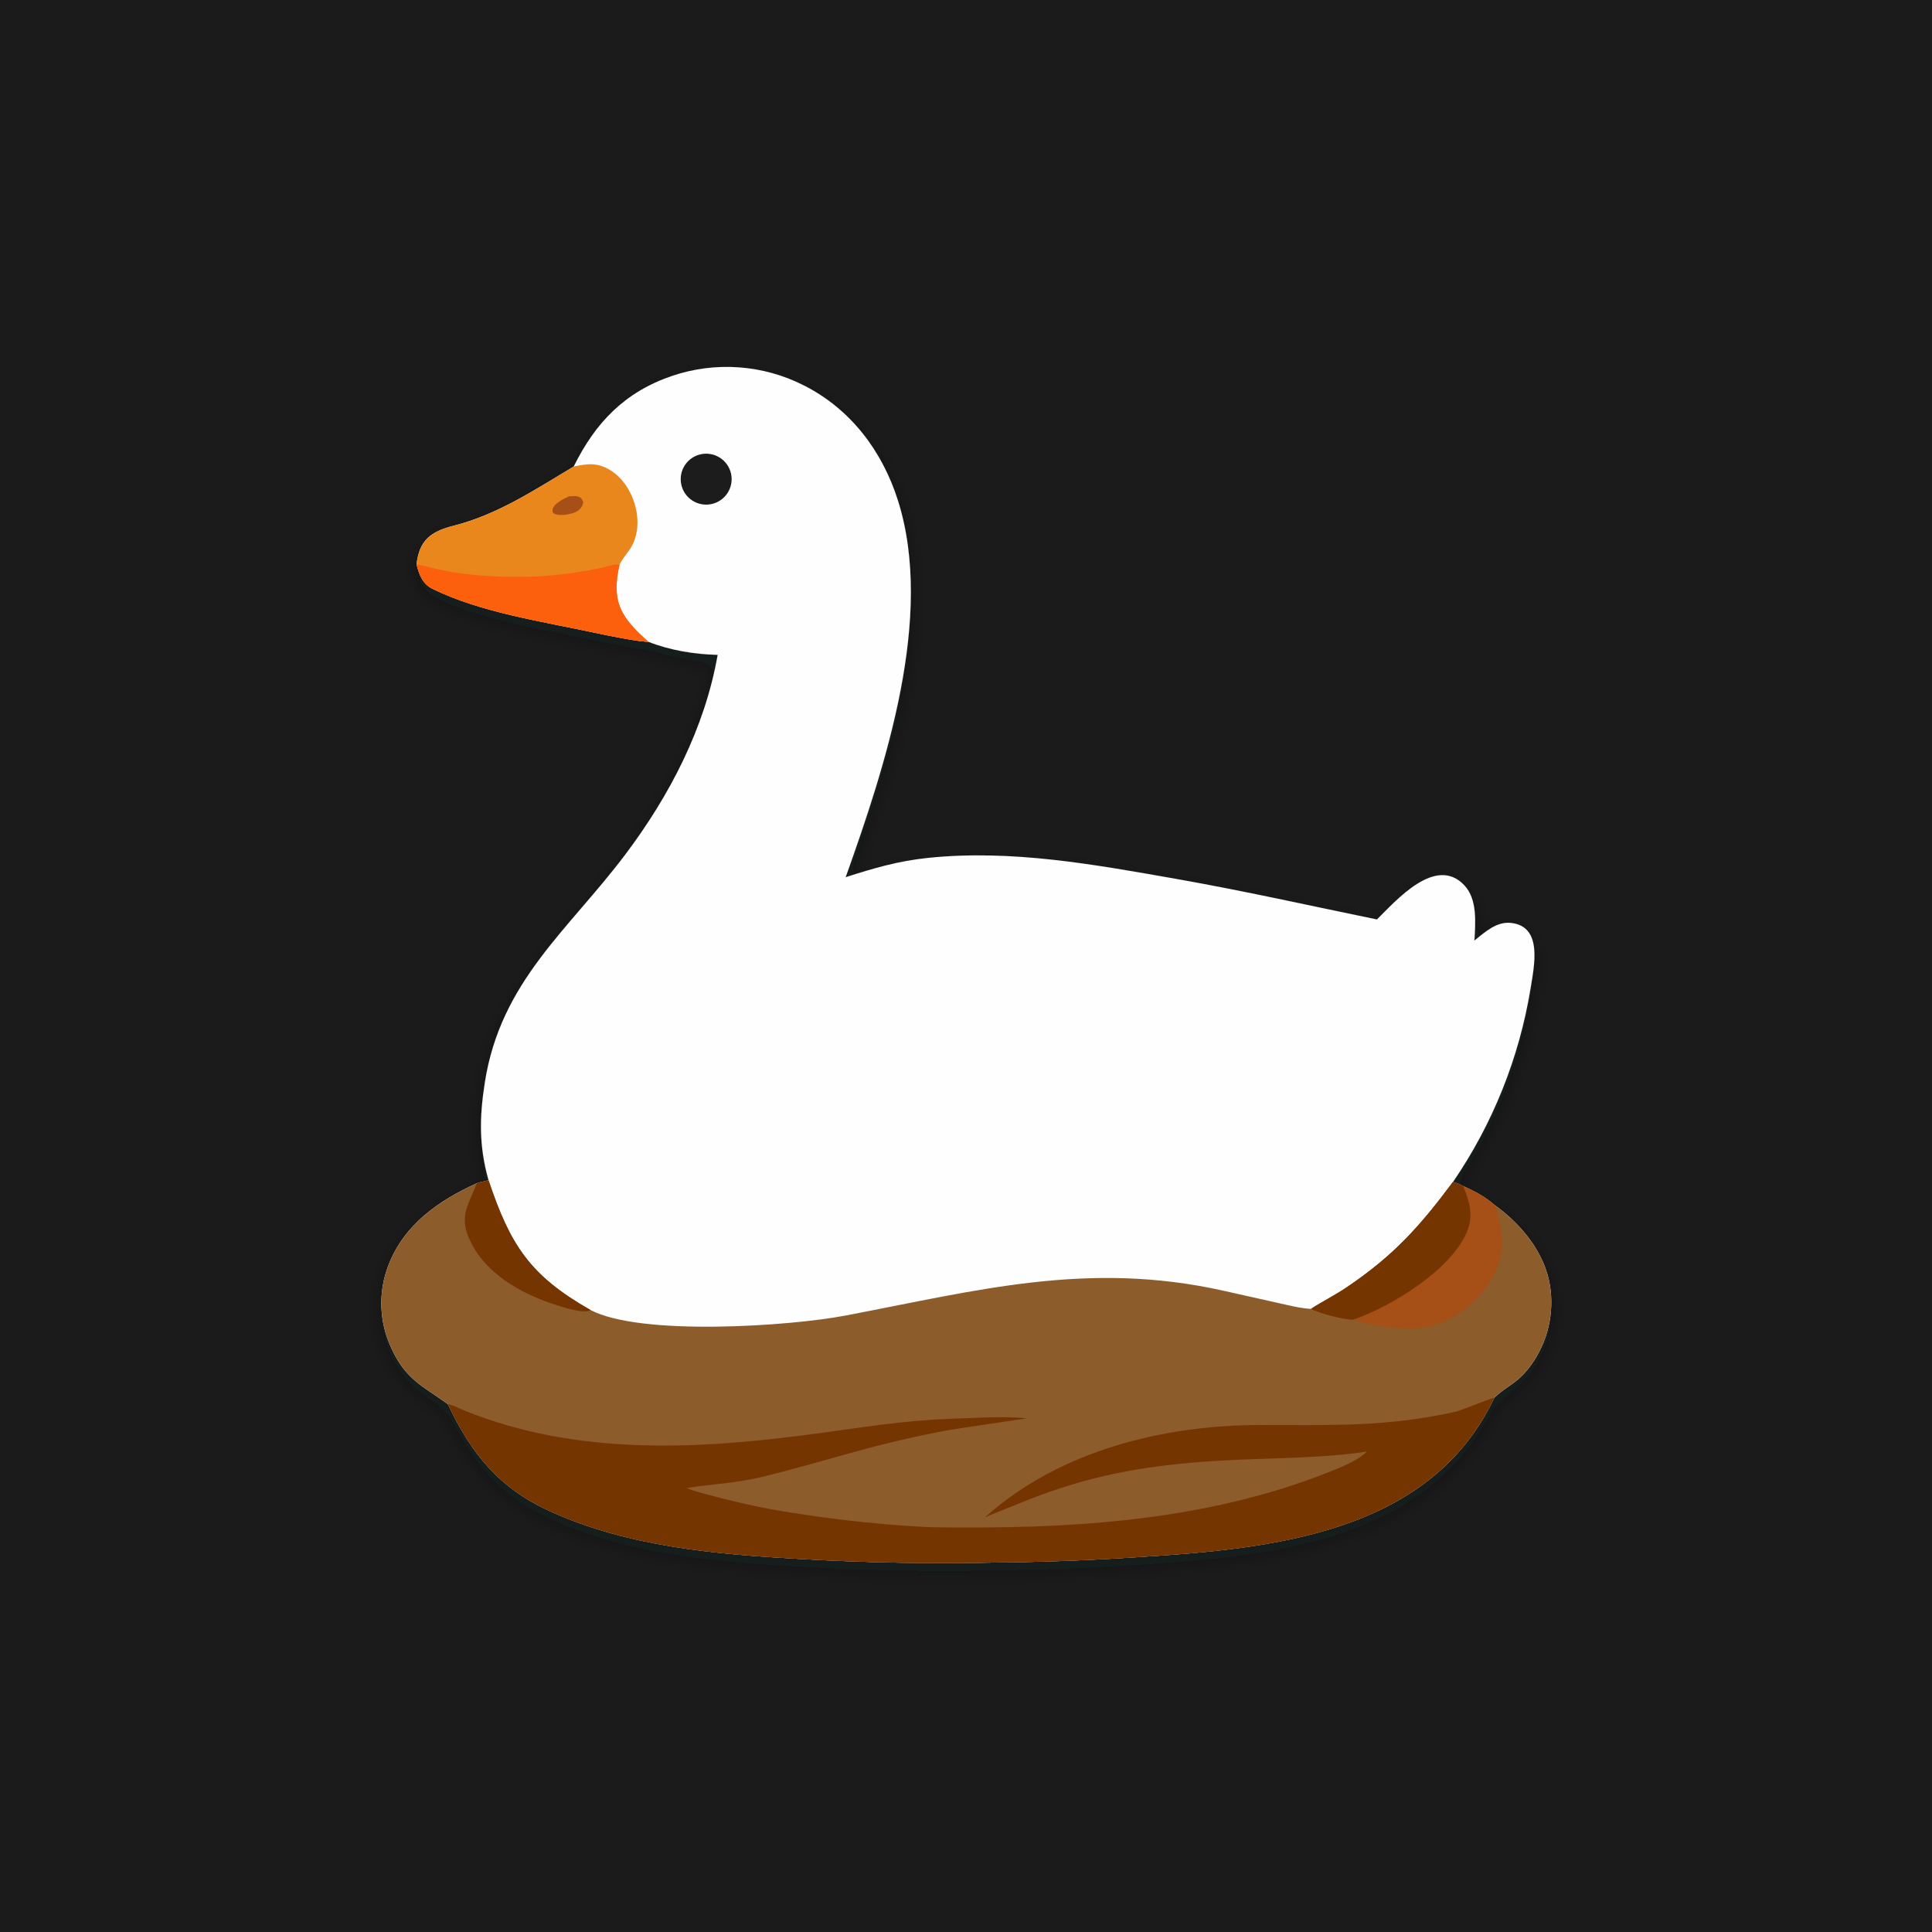
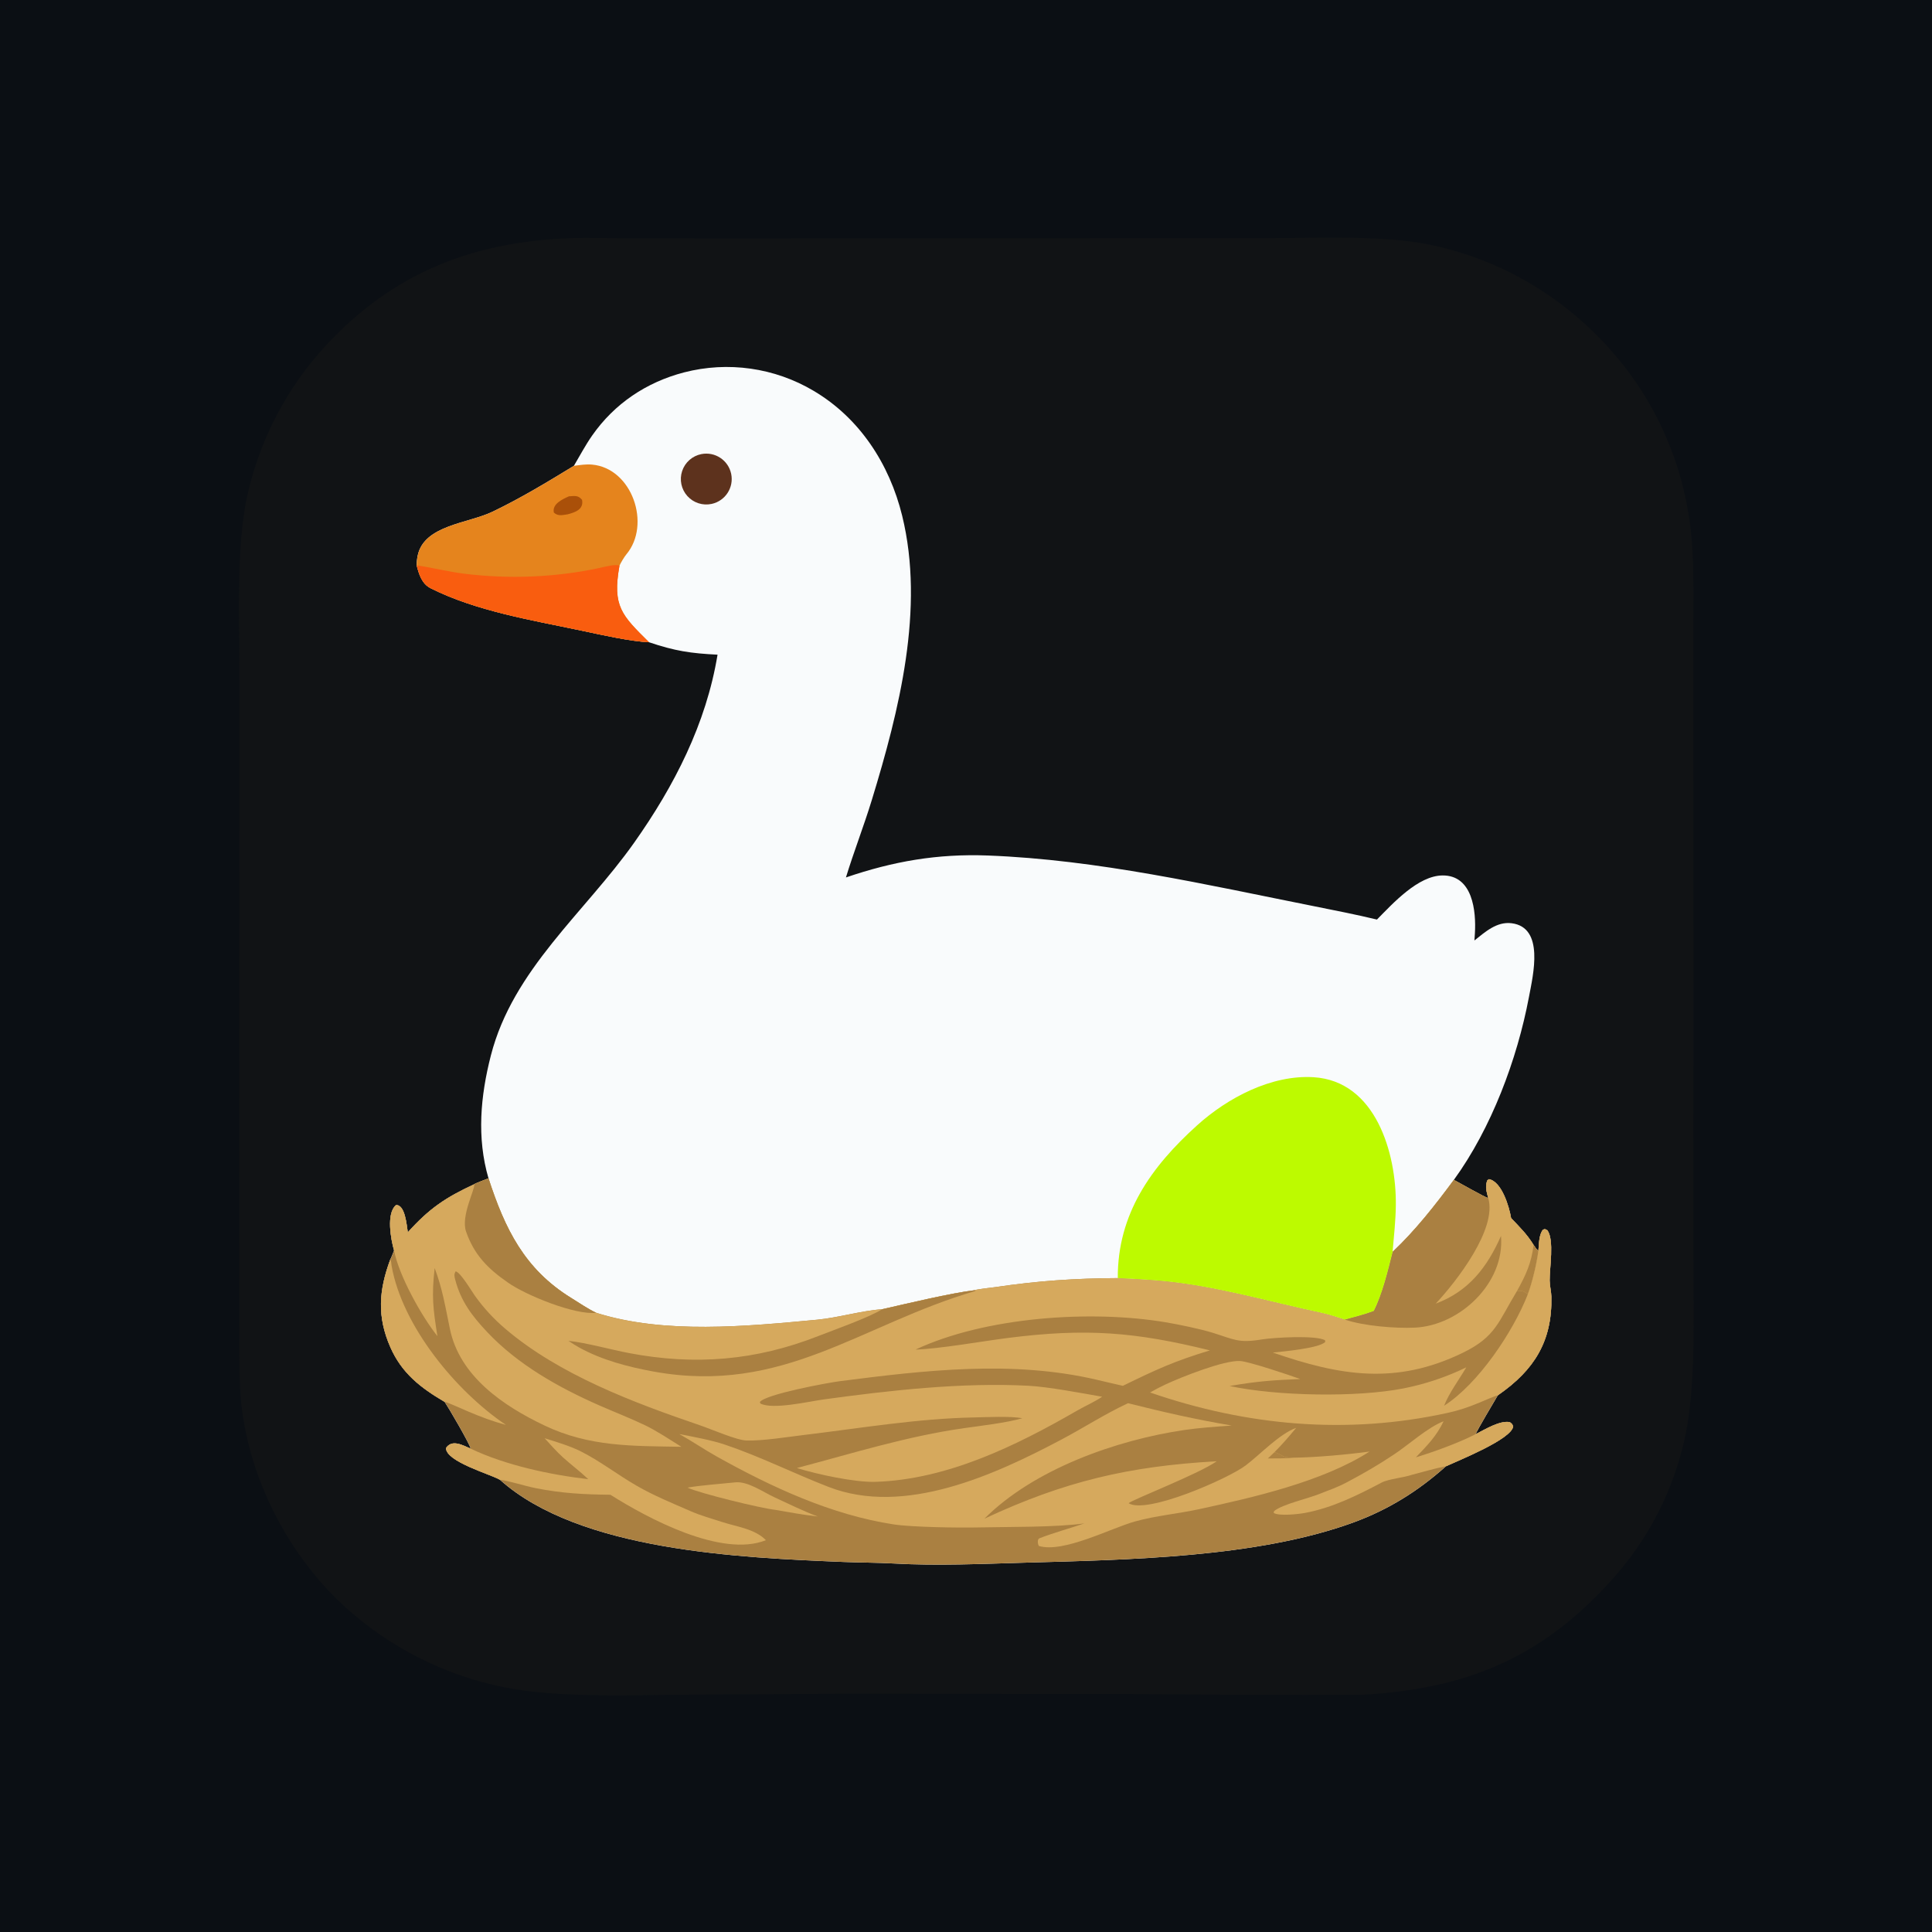
- <svg xmlns="http://www.w3.org/2000/svg" width="1024" height="1024" viewBox="0 0 1024 1024" role="img" aria-label="Nest">
-   <style>.bg{fill:#1B1B1B}@media (prefers-color-scheme: light){.bg{fill:#0b4f4f}}</style>
-   <defs>
-     <filter id="gsh" x="-25%" y="-25%" width="150%" height="150%">
-       <feDropShadow dx="0" dy="4" stdDeviation="5" flood-color="#0a1a16" flood-opacity="0.32" />
-     </filter>
-   </defs>
-   <rect class="bg" width="1024" height="1024" />
-   <path class="bg" d="M301.233 126.232C313.77 126.013 326.218 126.363 338.75 126.42L396.187 126.362L603.268 126.217L684.789 126.193C708.401 126.127 734.536 124.922 757.517 129.624C788.666 136.068 817.464 150.896 840.803 172.509C876.035 204.789 895.936 248.64 897.206 296.176C897.519 307.906 897.472 319.432 897.468 331.167L897.446 386.166L897.603 553.965L897.643 676.998C897.469 703.874 898.789 735.207 893.239 761.105C886.707 791.584 872.569 817.909 851.298 840.573C815.327 878.9 774.703 896.164 722.949 898.232C671.605 898.732 618.797 897.891 567.374 897.662L426.25 897.76L336.284 898.416C312.651 898.387 288.484 898.95 265.289 894.051C233.384 887.065 203.967 871.565 180.165 849.2C149.473 820.412 127.751 774.129 127.065 732.096C126.554 700.822 126.678 668.534 126.651 637.193L126.899 444.383L126.87 344.432C126.903 318.786 125.49 289.906 130.573 265.04C137.035 234.068 151.848 205.453 173.408 182.297C208.221 145.409 250.776 127.657 301.233 126.232Z" />
-   <g filter="url(#gsh)">
-     <path fill="#FEFEFE" d="M304.093 247.269C315.549 224.002 331.173 207.735 356.302 199.21C379.269 191.456 404.391 193.272 426.003 204.25C450.815 216.761 467.625 239.056 475.907 265.214C495.46 326.968 469.183 406.089 448.199 464.957C463.066 460.155 476.106 456.344 491.806 454.712C536.084 450.11 579.993 458.196 623.324 465.827C659.42 472.183 694.078 479.999 729.818 487.334C739.969 477.343 761.015 453.028 776.186 469.292C783.11 476.716 781.984 489.084 781.461 498.524C787.085 494.069 793.168 488.309 800.918 489.171C817.937 491.064 813.053 512.234 811.203 524.014C805.171 560.741 791.155 595.698 770.143 626.418C771.871 627.033 774.031 627.664 775.505 628.68C782.09 631.576 786.969 634.197 792.485 638.948C806.324 648.949 818.627 663.857 821.457 681.108C823.889 695.949 820.327 711.147 811.555 723.361C804.264 733.494 799.029 734.045 792.018 740.768C757.99 812.884 673.871 820.875 603.586 825.276C579.22 826.913 554.813 827.863 530.394 828.128C494.998 828.935 459.583 828.327 424.236 826.305C379.5 823.796 332.828 819.827 291.472 800.949C264.469 788.624 249.831 770.468 237.393 744.203C223.804 734.381 214.928 731.163 207.219 714.028C200.947 700.366 200.453 684.75 205.85 670.719C214.139 649.048 232.476 636.343 252.757 627.149C254.536 626.526 257.058 626.026 258.95 625.583C253.815 607.31 254.099 592.143 256.982 573.728C265.382 520.069 301.198 493.1 331.495 452.833C354.934 421.679 373.56 385.942 380.4 347.062C368.28 346.843 354.957 344.634 343.675 340.152C343.545 340.148 343.415 340.145 343.285 340.141L342.636 340.108C337.166 339.871 322.054 336.818 315.585 335.423C287.72 329.415 254.984 324.693 229.26 312.076C223.931 309.462 222.125 304.412 220.802 299.107C222.237 286.413 228.254 281.757 240.231 278.72C263.908 272.717 283.433 259.606 304.093 247.269Z" />
-     <path fill="#8C5B2C" d="M258.95 625.583C270.483 659.989 280.921 676.12 313.005 694.342C339.639 708.312 418.563 702.884 447.783 697.336C518.048 683.994 576.362 668.006 648.57 684.136L676.616 690.422C682.189 691.649 689.294 693.478 694.869 693.741C700.699 689.942 707.298 686.671 713.475 682.521C738.651 665.609 752.457 650.126 770.143 626.418C771.871 627.033 774.031 627.664 775.505 628.68C782.09 631.576 786.969 634.197 792.485 638.948C806.324 648.949 818.627 663.857 821.457 681.108C823.889 695.949 820.327 711.147 811.555 723.361C804.264 733.494 799.029 734.045 792.018 740.768C757.99 812.884 673.871 820.875 603.586 825.276C579.22 826.913 554.813 827.863 530.394 828.128C494.998 828.935 459.583 828.327 424.236 826.305C379.5 823.796 332.828 819.827 291.472 800.949C264.469 788.624 249.831 770.468 237.393 744.203C223.804 734.381 214.928 731.163 207.219 714.028C200.947 700.366 200.453 684.75 205.85 670.719C214.139 649.048 232.476 636.343 252.757 627.149C254.536 626.526 257.058 626.026 258.95 625.583Z" />
-     <path fill="#743405" d="M771.62 748.221C778.284 746.118 785.07 743.027 792.018 740.768C757.99 812.884 673.871 820.875 603.586 825.276C579.22 826.913 554.813 827.863 530.394 828.128C494.998 828.935 459.583 828.327 424.236 826.305C379.5 823.796 332.828 819.827 291.472 800.949C264.469 788.624 249.831 770.468 237.393 744.203C240.817 745.033 242.915 746.296 246.091 747.584C306.107 771.913 370.873 768.238 433.716 759.698C457.188 756.509 479.241 752.922 502.838 752.033C516.012 751.66 531.142 750.397 544.195 751.758C544.151 751.799 506.677 757.24 502.336 758.057C486.065 761.102 469.929 764.828 453.97 769.227C437.372 773.79 421.617 778.468 404.84 782.58C389.72 786.286 378.266 786.39 363.865 788.681C368.577 790.626 374.42 791.994 379.451 793.314C394.309 797.29 409.393 800.37 424.619 802.54C446.297 805.863 468.125 808.124 490.023 809.314C496.397 809.623 502.75 809.562 509.115 809.597C576.272 809.964 644.942 804.646 707.678 778.896C713.084 776.677 720.406 773.551 724.527 769.314C702.375 772.941 672.173 772.752 649.219 774.028C616.513 775.845 587.82 779.693 556.672 790.578C544.463 794.845 534.023 799.416 522.135 804.129C561.546 768.832 616.689 755.284 668.379 755.281C705.698 755.278 734.867 756.454 771.62 748.221Z" />
-     <path fill="#A65012" d="M770.143 626.418C771.871 627.033 774.031 627.664 775.505 628.68C782.09 631.576 786.969 634.197 792.485 638.948C796.516 653.504 798.409 663.715 790.521 677.668C783.728 689.683 772.155 698.855 758.878 702.671C747.743 705.872 728.341 702.944 717.242 699.468C712.28 699.549 699.409 696.122 694.869 693.741C700.699 689.942 707.298 686.671 713.475 682.521C738.651 665.609 752.457 650.126 770.143 626.418Z" />
-     <path fill="#743405" d="M770.143 626.418C771.871 627.033 774.031 627.664 775.505 628.68C779.144 637.408 781.228 644.805 777.039 653.972C768.037 673.669 737.471 692.414 717.242 699.468C712.28 699.549 699.409 696.122 694.869 693.741C700.699 689.942 707.298 686.671 713.475 682.521C738.651 665.609 752.457 650.126 770.143 626.418Z" />
-     <path fill="#743405" d="M258.95 625.583C270.483 659.989 280.921 676.12 313.005 694.342C309.658 697.143 292.656 691.07 288.29 689.404C272.346 683.319 256.3 673.19 248.941 657.16C243.131 644.505 248.332 638.475 252.757 627.149C254.536 626.526 257.058 626.026 258.95 625.583Z" />
-     <path fill="#E9871F" d="M304.093 247.269C311.452 245.729 316.724 244.978 323.749 249.38C336.121 257.132 342.097 277.225 334.524 290.033C332.749 293.035 329.674 296.243 328.349 299.407C323.809 319.112 329.29 327.413 343.675 340.152C343.545 340.148 343.415 340.145 343.285 340.141L342.636 340.108C337.166 339.871 322.054 336.818 315.585 335.423C287.72 329.415 254.984 324.693 229.26 312.076C223.931 309.462 222.125 304.412 220.802 299.107C222.237 286.413 228.254 281.757 240.231 278.72C263.908 272.717 283.433 259.606 304.093 247.269Z" />
-     <path fill="#FD6011" d="M220.802 299.107C227.069 300.323 233.18 302.164 239.499 303.163C265.857 307.329 294.185 306.53 320.182 300.612C322.389 300.109 326.285 298.65 328.349 299.407C323.809 319.112 329.29 327.413 343.675 340.152C343.545 340.148 343.415 340.145 343.285 340.141L342.636 340.108C337.166 339.871 322.054 336.818 315.585 335.423C287.72 329.415 254.984 324.693 229.26 312.076C223.931 309.462 222.125 304.412 220.802 299.107Z" />
-     <path fill="#A65012" d="M301.604 263.072C305.063 262.901 307.866 262.306 309.15 266.119C308.255 271.293 303.645 272.217 299.272 272.879C297.107 273.014 294.802 273.16 293.049 271.759C291.579 267.596 298.582 264.506 301.604 263.072Z" />
-     <path fill="#1B1B1B" d="M371.482 240.762C378.741 239.22 385.884 243.827 387.472 251.076C389.06 258.325 384.498 265.497 377.259 267.13C369.956 268.779 362.706 264.167 361.104 256.853C359.501 249.539 364.158 242.319 371.482 240.762Z" />
-   </g>
+ <svg xmlns="http://www.w3.org/2000/svg" width="1024" height="1024" viewBox="0 0 1024 1024">
+   <path fill="#0b0f14" d="M0 0L1024 0L1024 1024L0 1024L0 0Z" />
+   <path fill="#111315" d="M302.49 126.221C311.722 125.925 322.094 126.276 331.438 126.291L390.497 126.317L573.591 126.255L675.002 126.206C700.601 126.15 732.749 124.703 757.352 129.589C787.98 135.824 816.358 150.212 839.489 171.234C874.658 202.819 894.87 245.83 897.099 292.911C897.684 305.275 897.516 317.45 897.509 329.824L897.508 383.408L897.525 551.571L897.54 667.443C897.543 695.383 898.886 733.545 893.454 760.086C887.505 789.022 873.874 815.822 853.992 837.672C816.625 879.231 776.099 895.46 721.125 898.315C681.604 898.43 642.083 898.287 602.565 897.887L449.207 897.707L361.791 898.232C333.078 898.558 294.583 899.864 266.798 894.219C235.446 887.821 206.4 873.085 182.722 851.563C150.985 822.591 129.086 778.189 127.224 735.079C126.715 723.282 126.848 709.904 126.807 698.049L126.786 634.619L126.888 456.237L126.867 352.894C126.818 326.171 125.424 290.062 130.679 264.532C137.079 234.139 151.576 206.041 172.636 183.211C208.357 144.569 250.635 128.093 302.49 126.221Z" />
+   <path fill="#F9FBFC" d="M304.156 246.917C307.289 241.597 310.334 235.876 313.85 230.847C325.682 213.925 342.582 202.596 362.532 197.384C385.808 191.357 410.525 194.864 431.206 207.126C455.66 221.589 471.441 245.944 478.167 273.344C490.261 322.605 476.545 376.691 462.093 423.983C457.877 437.78 452.49 451.545 448.366 465.064C473.412 456.514 496.845 452.419 523.548 453.437C581.929 455.663 639.511 468.958 696.627 480.346C707.477 482.509 719.031 484.796 729.812 487.384C738.341 478.73 751.601 464.141 764.525 464.007C780.609 463.841 782.435 482.955 781.727 494.706C781.65 495.962 781.564 497.217 781.47 498.472C787.186 493.943 793.346 488.315 801.23 489.338C818.691 491.605 812.595 516.665 810.374 528.423C804.123 561.516 790.456 597.99 770.572 625.377C773.139 626.702 787.4 634.883 788.792 635.004C787.919 631.402 787.023 629.196 788.262 625.676L789.182 624.984C795.928 626.251 799.903 639.516 800.913 645.6C805.404 650.343 809.429 654.244 812.837 659.862C813.73 661.131 814.212 662.054 815.379 663.036C815.692 659.451 815.629 654.36 817.821 651.765C819.272 651.287 818.514 651.329 820.159 652.078C823.885 657.341 821.264 672.071 821.352 678.692C821.391 681.617 822.187 684.431 822.251 687.214C822.802 710.986 813.039 726.188 794.242 739.292L793.866 739.548C792.397 742.102 782.309 758.95 782.194 760.105C787.126 757.603 794.941 752.773 800.225 753.758C801.416 754.727 801.476 754.628 802.021 756.028C801.102 762.891 773.002 774.089 766.385 777.147C751.73 790.237 735.984 800.097 717.509 806.874C666.448 825.605 597.711 826.71 543.251 828.244C520.18 828.893 496.808 829.979 473.745 828.684C464.738 828.179 455.764 828.23 446.762 827.858C392.288 825.611 307.169 822.059 264.96 784.297C259.892 781.315 236.425 774.8 236.376 767.496C239.614 762.661 245.318 766.068 249.469 767.812C249.087 765.4 237.519 745.689 235.646 742.968C235.587 742.947 235.528 742.926 235.469 742.906C222.82 735.463 212.972 727.809 206.943 714.148C199.688 697.707 200.844 683.809 206.832 667.601C207.618 666.069 208.223 664.373 208.86 662.761C207.155 656.899 204.652 643.105 209.883 638.725C214.727 638.385 215.559 649.478 216.137 653.167C227.528 640.541 236.023 634.782 251.377 627.668C252.388 626.974 257.416 625.189 258.916 624.57C252.627 602.964 254.653 580.926 260.174 559.407C271.89 513.742 309.938 483.702 336.151 446.594C357.385 416.535 374.272 383.65 380.314 346.993C366.111 346.294 357.736 345.04 344.014 340.407C334.069 339.946 319.118 336.553 308.295 334.261C281.995 328.692 252.463 323.955 228.249 311.774C223.535 309.402 222.037 304.29 220.841 299.629C220.849 297.815 221.05 296.007 221.439 294.235C225.019 278.293 248.038 277.469 260.995 271.245C276.18 263.95 289.805 255.67 304.156 246.917Z" />
+   <path fill="#AA8041" d="M258.916 624.57C267.636 651.289 277.929 672.605 302.689 687.906C306.702 690.386 311.807 693.881 316.002 695.805C352.116 707.263 395.765 702.972 433.019 699.482C444.193 698.435 456.804 694.63 467.576 693.924C480.804 690.928 503.961 685.34 516.676 683.83C517.606 683.309 525.825 682.453 527.544 682.198C550.002 678.858 569.823 677.521 592.448 677.418C600.119 677.79 607.7 678.13 615.429 678.839C644.406 681.498 672.312 689.858 700.676 695.86C704.489 696.667 709.007 698.218 712.74 699.384C718.571 697.712 722.249 697.003 728.104 694.798C732.703 685.735 735.594 673.469 738.094 663.559C750.347 651.94 760.548 638.933 770.572 625.377C773.139 626.702 787.4 634.883 788.792 635.004C787.919 631.402 787.023 629.196 788.262 625.676L789.182 624.984C795.928 626.251 799.903 639.516 800.913 645.6C805.404 650.343 809.429 654.244 812.837 659.862C813.73 661.131 814.212 662.054 815.379 663.036C815.692 659.451 815.629 654.36 817.821 651.765C819.272 651.287 818.514 651.329 820.159 652.078C823.885 657.341 821.264 672.071 821.352 678.692C821.391 681.617 822.187 684.431 822.251 687.214C822.802 710.986 813.039 726.188 794.242 739.292L793.866 739.548C792.397 742.102 782.309 758.95 782.194 760.105C787.126 757.603 794.941 752.773 800.225 753.758C801.416 754.727 801.476 754.628 802.021 756.028C801.102 762.891 773.002 774.089 766.385 777.147C751.73 790.237 735.984 800.097 717.509 806.874C666.448 825.605 597.711 826.71 543.251 828.244C520.18 828.893 496.808 829.979 473.745 828.684C464.738 828.179 455.764 828.23 446.762 827.858C392.288 825.611 307.169 822.059 264.96 784.297C259.892 781.315 236.425 774.8 236.376 767.496C239.614 762.661 245.318 766.068 249.469 767.812C249.087 765.4 237.519 745.689 235.646 742.968C235.587 742.947 235.528 742.926 235.469 742.906C222.82 735.463 212.972 727.809 206.943 714.148C199.688 697.707 200.844 683.809 206.832 667.601C207.618 666.069 208.223 664.373 208.86 662.761C207.155 656.899 204.652 643.105 209.883 638.725C214.727 638.385 215.559 649.478 216.137 653.167C227.528 640.541 236.023 634.782 251.377 627.668C252.388 626.974 257.416 625.189 258.916 624.57Z" />
+   <path fill="#D6A95D" d="M258.916 624.57C267.636 651.289 277.929 672.605 302.689 687.906C306.702 690.386 311.807 693.881 316.002 695.805C352.116 707.263 395.765 702.972 433.019 699.482C444.193 698.435 456.804 694.63 467.576 693.924C480.804 690.928 503.961 685.34 516.676 683.83C517.606 683.309 525.825 682.453 527.544 682.198C550.002 678.858 569.823 677.521 592.448 677.418C600.119 677.79 607.7 678.13 615.429 678.839C644.406 681.498 672.312 689.858 700.676 695.86C704.489 696.667 709.007 698.218 712.74 699.384C718.571 697.712 722.249 697.003 728.104 694.798C732.703 685.735 735.594 673.469 738.094 663.559C750.347 651.94 760.548 638.933 770.572 625.377C773.139 626.702 787.4 634.883 788.792 635.004C787.919 631.402 787.023 629.196 788.262 625.676L789.182 624.984C795.928 626.251 799.903 639.516 800.913 645.6C805.404 650.343 809.429 654.244 812.837 659.862C813.73 661.131 814.212 662.054 815.379 663.036C814.469 669.883 812.177 679.595 809.785 685.979C807.387 684.253 806.93 684.091 804.069 684.204C794.079 700.64 792.85 708.485 775.293 717.017C739.737 734.297 710.07 729.127 674.629 716.88C680.323 716.301 698.8 714.657 702.385 711.318L702.348 710.41C697.767 707.554 674.881 708.924 668.811 709.927C656.29 711.998 654.14 709.925 642.668 706.372C636.187 704.366 624.714 701.992 617.843 700.838C577.882 694.122 522.052 698.068 485.249 715.313C498.061 714.908 520.615 710.87 534.276 709.136C575.686 703.878 601.656 705.944 641.291 715.733C622.147 721.54 613.037 725.798 595.144 734.512C590.566 733.499 585.844 732.367 581.336 731.309C536.675 720.825 490.143 726.274 445.19 732.044C438.754 732.87 405.75 738.96 402.732 743.121L403.038 743.91C409.666 747.275 428.547 742.829 436.729 741.708C471.793 736.903 509.908 732.62 545.203 734.485C555.594 735.035 573.589 738.439 584.157 740.299C579.898 743.185 575.27 745.12 570.865 747.663C538.532 766.331 502.008 784.196 464.008 785.406C453.184 785.751 433.049 781.428 422.359 778.08C451.977 770.279 480.616 761.245 511.045 756.941C520.075 755.663 533.35 754.143 541.888 751.681C535.143 750.496 523.555 751.122 516.524 751.26C486.079 751.857 456.452 756.928 426.323 760.539C417.346 761.615 404.349 763.729 395.716 763.504C390.436 763.366 377.137 757.533 371.113 755.479C335.939 743.481 296.467 728.694 267.836 704.289C261.731 699.116 256.292 693.204 251.644 686.689C249.927 684.259 243.882 674.027 241.444 673.856C240.637 675.435 240.75 676.234 241.242 678.139C244.217 689.66 250.181 697.456 258.111 705.899C274.388 723.228 296.068 735.404 317.652 744.899C325.573 748.383 334.099 751.678 341.867 755.402C347.969 758.327 355.288 763.169 361.131 766.831C335.237 766.365 312.495 766.948 288.493 755.497C266.725 745.113 243.636 729.489 238.446 704.302C236.103 692.927 234.482 682.919 230.375 672.091C228.695 687.085 229.54 693.662 231.83 708.164C223.555 697.844 211.338 675.968 208.86 662.761C207.155 656.899 204.652 643.105 209.883 638.725C214.727 638.385 215.559 649.478 216.137 653.167C227.528 640.541 236.023 634.782 251.377 627.668C252.388 626.974 257.416 625.189 258.916 624.57Z" />
+   <path fill="#AA8041" d="M738.094 663.559C750.347 651.94 760.548 638.933 770.572 625.377C773.139 626.702 787.4 634.883 788.792 635.004C793.634 651.334 771.965 679.204 760.963 690.956C778.492 684.392 788.23 671.662 795.56 655.072C797.678 680.002 773.766 702.536 749.975 703.671C739.58 704.167 722.601 702.786 712.74 699.384C718.571 697.712 722.249 697.003 728.104 694.798C732.703 685.735 735.594 673.469 738.094 663.559Z" />
+   <path fill="#AA8041" d="M467.576 693.924C480.804 690.928 503.961 685.34 516.676 683.83L517.036 684.237C456.405 701.817 415.296 739.445 346.438 726.956C332.955 724.511 319.103 720.876 307.05 714.247C305.074 713.141 303.148 711.948 301.277 710.673C310.728 711.668 323.673 715.308 333.369 717.155C368.266 723.806 400.532 721.172 433.702 708.136C441.88 704.923 460.61 698.317 467.576 693.924Z" />
+   <path fill="#AA8041" d="M258.916 624.57C267.636 651.289 277.929 672.605 302.689 687.906C306.702 690.386 311.807 693.881 316.002 695.805C304.993 697.152 278.745 686.547 269.19 679.772C258.498 672.368 251.309 665.058 247.022 652.756C244.152 644.521 251.898 630.283 251.377 627.668C252.388 626.974 257.416 625.189 258.916 624.57Z" />
+   <path fill="#AE8342" d="M812.837 659.862C813.73 661.131 814.212 662.054 815.379 663.036C814.469 669.883 812.177 679.595 809.785 685.979C807.387 684.253 806.93 684.091 804.069 684.204C808.761 675.729 811.654 669.517 812.837 659.862Z" />
+   <path fill="#D6A95D" d="M815.379 663.036C815.692 659.451 815.629 654.36 817.821 651.765C819.272 651.287 818.514 651.329 820.159 652.078C823.885 657.341 821.264 672.071 821.352 678.692C821.391 681.617 822.187 684.431 822.251 687.214C822.802 710.986 813.039 726.188 794.242 739.292L793.866 739.548C792.227 739.895 786.175 742.577 784.195 743.392C777.974 745.951 773.571 747.474 767.043 748.905C713.886 760.559 660.774 755.741 609.55 738.041C612.247 736.502 615.004 735.072 617.815 733.754C626.329 729.804 648.82 720.842 657.334 721.367C662.026 721.656 684.011 729.01 689.155 730.917C674.099 731.538 666.554 732.083 651.716 734.61C676.44 739.955 719.064 740.775 743.922 735.875C755.434 733.602 766.606 729.854 777.16 724.725C773.377 731.18 768.071 738.235 765.398 745.072C783.495 733.521 801.971 705.907 809.785 685.979C812.177 679.595 814.469 669.883 815.379 663.036Z" />
+   <path fill="#D6A95D" d="M288.654 762.288C294.588 764.161 302.004 766.353 307.5 769.088C317.894 774.259 327.418 781.713 337.484 787.498C346.556 792.739 356.256 796.677 365.833 800.862C371.592 803.378 377.065 804.862 382.961 806.76C390.753 809.269 400.133 810.366 405.962 816.333C382.448 825.743 343.216 804.7 323.543 792.251C309.427 792.087 297.882 791.515 283.909 788.745C278.258 787.624 270.038 784.951 264.96 784.297C259.892 781.315 236.425 774.8 236.376 767.496C239.614 762.661 245.318 766.068 249.469 767.812C267.96 776.629 291.602 781.668 311.79 784C307.446 779.862 302.891 776.496 298.476 772.528C295.206 769.589 291.657 765.589 288.654 762.288Z" />
+   <path fill="#D6A95D" d="M782.194 760.105C787.126 757.603 794.941 752.773 800.225 753.758C801.416 754.727 801.476 754.628 802.021 756.028C801.102 762.891 773.002 774.089 766.385 777.147C760.552 778.241 754.255 780.161 748.422 781.655C744.291 783.126 735.869 783.91 732.397 785.738C719.377 792.592 706.216 799.179 691.582 801.901C688.435 802.487 677.713 803.717 675.063 801.848L675.294 800.911C679.82 797.222 693.363 794.271 699.659 791.695C705.079 789.479 708.26 788.619 714.07 785.54C722.956 780.831 730.793 776.278 739.143 770.695C746.847 765.545 756.824 756.469 765.141 753.302C761.314 761.279 756.47 766.098 750.449 772.416C760.255 769.427 773.095 764.762 782.194 760.105Z" />
+   <path fill="#D6A95D" d="M206.832 667.601C207.572 669.27 207.271 669.301 207.556 670.912C213.202 702.89 241.713 737.453 268.168 755.238C260.873 753.247 255.256 751.131 248.398 748.232C246.163 747.287 237.402 743.34 235.646 742.968C235.587 742.947 235.528 742.926 235.469 742.906C222.82 735.463 212.972 727.809 206.943 714.148C199.688 697.707 200.844 683.809 206.832 667.601Z" />
+   <path fill="#D6A95D" d="M597.858 743.729C616.871 748.493 633.577 752.311 652.835 755.576C644.783 756.132 635.755 756.758 627.819 757.92C591.742 763.2 548.002 778.658 521.754 804.936C564.225 785.101 598.399 777.102 644.861 774.494C635.8 781.047 600.041 794.887 598.185 796.73C607.733 802.755 650.977 783.693 660.17 776.762C667.985 770.87 678.077 759.994 687.014 756.796C682.759 761.881 680.145 764.973 675.507 769.68C680.892 771.306 678.577 772.564 685.594 772.609C697.572 772.445 714.111 770.952 725.902 769.35C700.929 785.363 664.232 793.674 635.549 799.894C624.354 802.322 612.799 803.304 601.603 806.398C588.961 809.891 563.543 823.33 550.608 819.384C549.943 818.232 549.746 815.792 550.907 815.336C558.646 812.3 566.82 810.154 574.74 807.428C559.711 809.585 533.803 809.217 518.151 809.575C508.271 809.8 483.396 809.445 473.739 807.976C440.637 802.943 408.882 788.173 379.892 771.974C373.234 768.253 366.863 763.883 360.049 760.07C367.04 761.453 377.628 763.398 384.274 765.706C403.121 772.055 420.717 780.956 439.232 788.126C479.434 803.694 527.351 781.679 562.711 762.922C574.682 756.573 585.737 749.376 597.858 743.729Z" />
+   <path fill="#AE8342" d="M671.98 773.002L675.507 769.68C680.892 771.306 678.577 772.564 685.594 772.609C682.247 773.071 675.59 772.96 671.98 773.002Z" />
+   <path fill="#D6A95D" d="M389.376 785.711C396.114 784.806 404.339 790.762 410.543 793.626C418.214 797.167 425.498 800.796 433.447 803.785C425.785 802.899 418.524 801.588 410.923 800.256C402.796 799.314 371.405 791.631 364.356 788.479C371.302 787.234 382.065 786.482 389.376 785.711Z" />
+   <path fill="#BDFA00" d="M592.448 677.418C592.299 643.4 610.094 618.449 634.547 596.4C650.705 581.831 673.834 569.61 696.155 570.943C729.161 572.914 740.134 611.194 739.818 638.749C739.743 646.945 738.786 655.337 738.094 663.559C735.594 673.469 732.703 685.735 728.104 694.798C722.249 697.003 718.571 697.712 712.74 699.384C709.007 698.218 704.489 696.667 700.676 695.86C672.312 689.858 644.406 681.498 615.429 678.839C607.7 678.13 600.119 677.79 592.448 677.418Z" />
+   <path fill="#E5841D" d="M304.156 246.917C307.526 246.445 310.629 245.964 313.771 246.243C335.082 248.136 345.228 278.041 331.992 293.814C330.886 295.131 328.913 298.437 328.326 299.871C324.506 321.363 329.477 326.024 344.014 340.407C334.069 339.946 319.118 336.553 308.295 334.261C281.995 328.692 252.463 323.955 228.249 311.774C223.535 309.402 222.037 304.29 220.841 299.629C220.849 297.815 221.05 296.007 221.439 294.235C225.019 278.293 248.038 277.469 260.995 271.245C276.18 263.95 289.805 255.67 304.156 246.917Z" />
+   <path fill="#F95D0F" d="M220.841 299.629C229.198 300.881 237.679 303.043 245.853 304.053C269.797 307.014 294.347 306.068 317.94 300.986C320.201 300.499 326.589 298.741 328.326 299.871C324.506 321.363 329.477 326.024 344.014 340.407C334.069 339.946 319.118 336.553 308.295 334.261C281.995 328.692 252.463 323.955 228.249 311.774C223.535 309.402 222.037 304.29 220.841 299.629Z" />
+   <path fill="#AA5009" d="M301.573 263.046C304.626 262.896 306.388 262.375 308.497 264.915C309.483 270.011 304.854 271.546 300.891 272.596C298.096 273.004 295.784 273.72 293.55 271.667C292.546 267.08 298.145 264.586 301.573 263.046Z" />
+   <path fill="#5D321D" d="M371.721 240.686C378.966 239.25 386.017 243.912 387.534 251.14C389.05 258.369 384.467 265.471 377.256 267.068C372.519 268.116 367.585 266.539 364.335 262.937C361.085 259.335 360.021 254.265 361.55 249.661C363.078 245.057 366.963 241.629 371.721 240.686Z" />
</svg>
